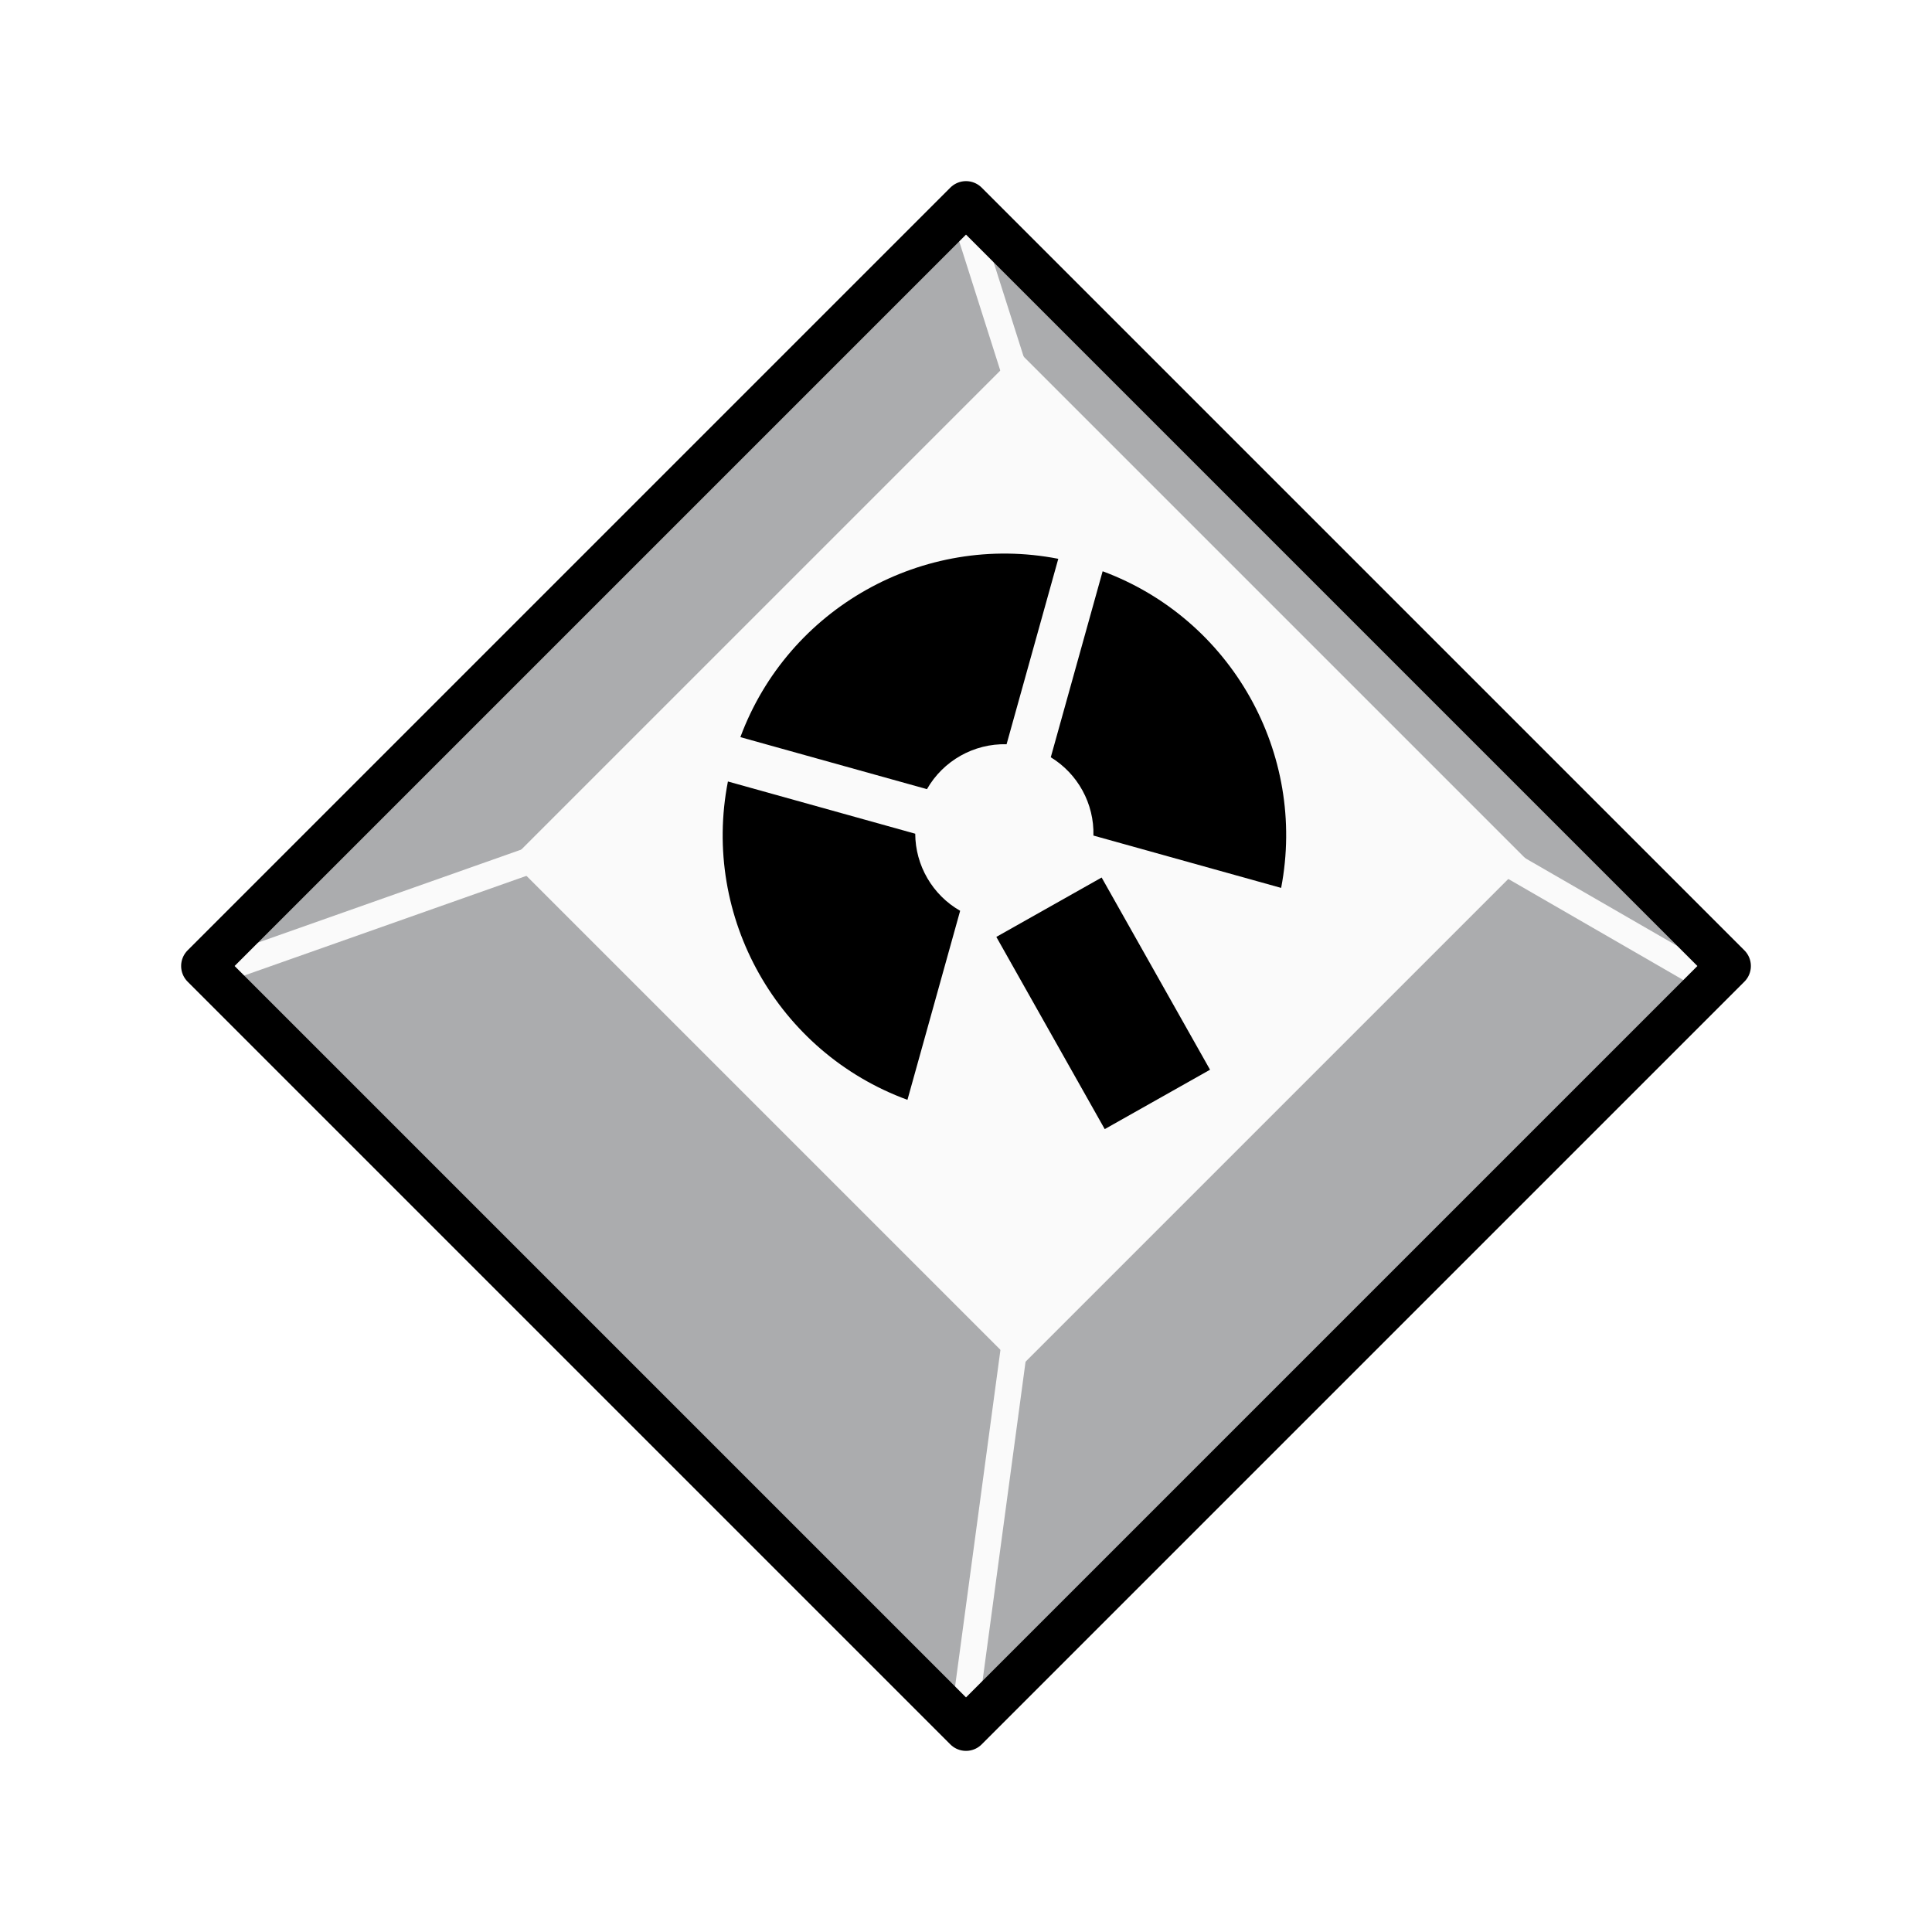
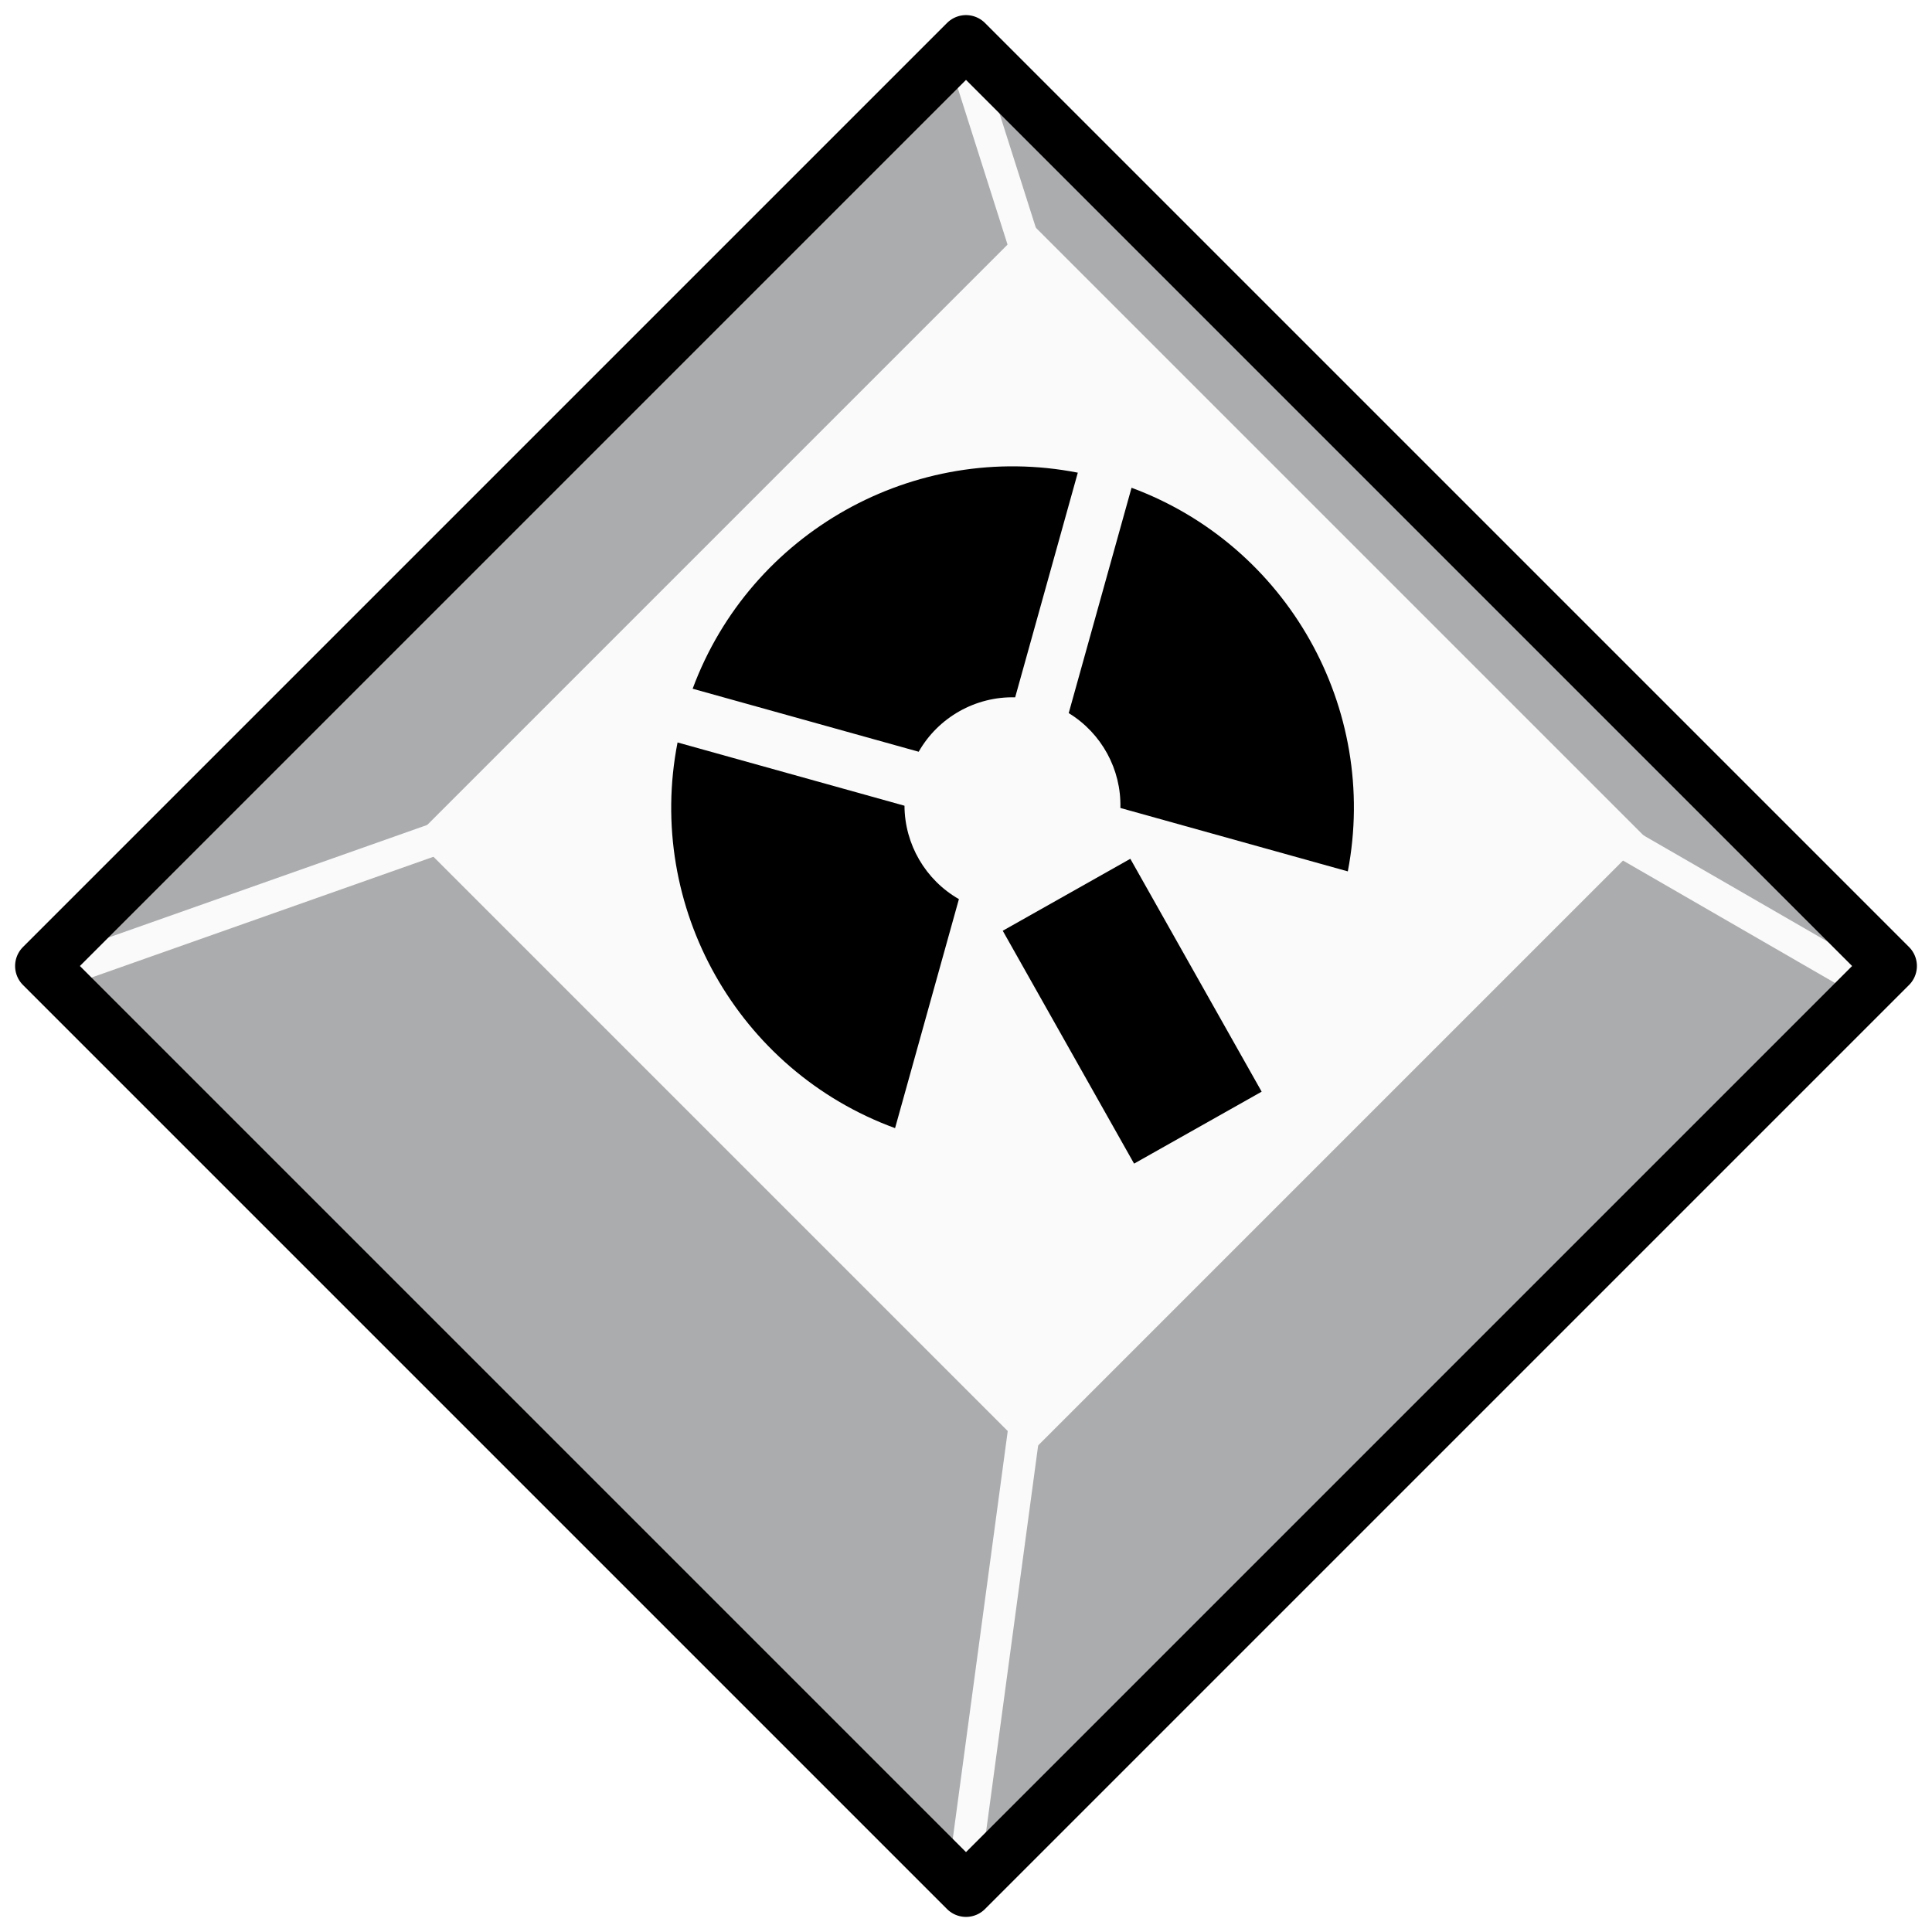
<svg xmlns="http://www.w3.org/2000/svg" id="svg7384" style="enable-background:new" height="32" width="32" version="1.1">
  <defs id="defs7386" />
  <style id="style4594" type="text/css">
	.st0{display:none;}
	.st1{display:inline;}
	.st2{fill:#303F9F;}
	.st3{fill:#3F51B5;}
	.st4{fill:#448AFF;}
	.st5{fill:#FF5722;}
</style>
-   <rect id="rect3465" style="fill:#427bc3;stroke-width:0.743" ry="0" height="0" width="4.24" y="23.161" x="-36.501" transform="scale(-1,1)" />
-   <g id="g4546" transform="matrix(0.438403,0,0,0.438403,1.971104,1.971104)">
+   <rect id="rect3465" style="fill:#427bc3;stroke-width:0.9" ry="0" height="0" width="5.137" y="21.926" x="-43.588" transform="scale(-1,1)" />
+   <g id="g4546" transform="matrix(0.5311421,0,0,0.5311421,-0.9965479,-0.9965479)">
    <rect transform="rotate(45)" y="-20.86" x="24.395" height="41.719" width="41.719" id="rect4510-6" style="opacity:1;fill:#abacae;fill-opacity:1;stroke:none;stroke-width:1.714;stroke-linecap:round;stroke-linejoin:round;stroke-miterlimit:4;stroke-dasharray:none;stroke-opacity:1;paint-order:normal;enable-background:new" />
    <g id="g4779">
      <g id="g4765">
        <rect transform="rotate(45)" y="-17.819" x="30.264" height="27.153" width="27.153" id="rect4510-3" style="opacity:1;fill:#fafafa;fill-opacity:1;stroke:none;stroke-width:1.116;stroke-linecap:round;stroke-linejoin:round;stroke-miterlimit:4;stroke-dasharray:none;stroke-opacity:1;paint-order:normal;enable-background:new" />
        <path id="path4738" d="M 3.894,32.125 15.927,27.875" style="fill:none;stroke:#fafafa;stroke-width:1px;stroke-linecap:round;stroke-linejoin:miter;stroke-opacity:1;paint-order:normal" />
        <path id="path4738-3" d="M 32,59.901 33.882,45.938" style="fill:none;stroke:#fafafa;stroke-width:1px;stroke-linecap:round;stroke-linejoin:miter;stroke-opacity:1;paint-order:normal;enable-background:new" />
        <path id="path4738-5" d="m 51.696,27.677 7.993,4.615" style="fill:none;stroke:#fafafa;stroke-width:1px;stroke-linecap:round;stroke-linejoin:miter;stroke-opacity:1;paint-order:normal;enable-background:new" />
      </g>
      <path style="fill:none;stroke:#fafafa;stroke-width:1px;stroke-linecap:round;stroke-linejoin:miter;stroke-opacity:1;paint-order:normal;enable-background:new" d="m 31.932,3.566 2.014,6.333" id="path4738-6" />
    </g>
    <rect transform="rotate(45)" y="-20.376" x="24.879" height="40.752" width="40.752" id="rect4510" style="opacity:1;fill:none;fill-opacity:1;stroke:#000000;stroke-width:1.674;stroke-linecap:round;stroke-linejoin:round;stroke-miterlimit:4;stroke-dasharray:none;stroke-opacity:1;paint-order:normal" />
    <g transform="matrix(0.03087631,0.00860809,-0.00860809,0.03087631,52.6847,29.81147)" style="fill:#000000" id="g4681">
      <g style="fill:#000000" id="g4612" transform="translate(-931.9856,-252.4564)">
        <g style="display:none;fill:#000000" class="st0" id="g4598">
          <path style="display:inline;fill:#000000" class="st1" d="m 431.3,357.4 c -9.9,35 -37.4,62.5 -72.4,72.4 v 232 C 520.5,648.4 649.2,519.2 662,357.4 Z" id="path4596" />
        </g>
        <g style="fill:#000000" id="g4602">
          <path style="fill:#000000" class="st2" d="M 229.2,357.4 H 0 C 12.8,519.7 142.3,649.2 304.6,662 V 430.7 c -36.4,-9.2 -65.2,-37.3 -75.4,-73.3 z" id="path4600" />
        </g>
        <g style="fill:#000000" id="g4606">
          <path style="fill:#000000" class="st3" d="M 304.6,226.9 V 0 C 142.8,12.8 13.6,141.5 0.1,303.1 h 228.3 c 9.4,-37.4 38.8,-66.8 76.2,-76.2 z" id="path4604" />
        </g>
        <g style="fill:#000000" id="g4610">
          <path style="fill:#000000" class="st4" d="M 432.1,303.1 H 661.8 C 648.5,142 520,13.5 358.9,0.1 v 227.6 c 36,10.2 64.1,39 73.2,75.4 z" id="path4608" />
        </g>
      </g>
      <g style="fill:#000000" id="g4616" transform="translate(-931.9856,-252.4564)">
        <rect style="fill:#000000" x="425" y="360.4" transform="matrix(0.7071,-0.7071,0.7071,0.7071,-201.4142,494.5681)" class="st5" width="142.5" height="260.1" id="rect4614" />
      </g>
    </g>
  </g>
</svg>
